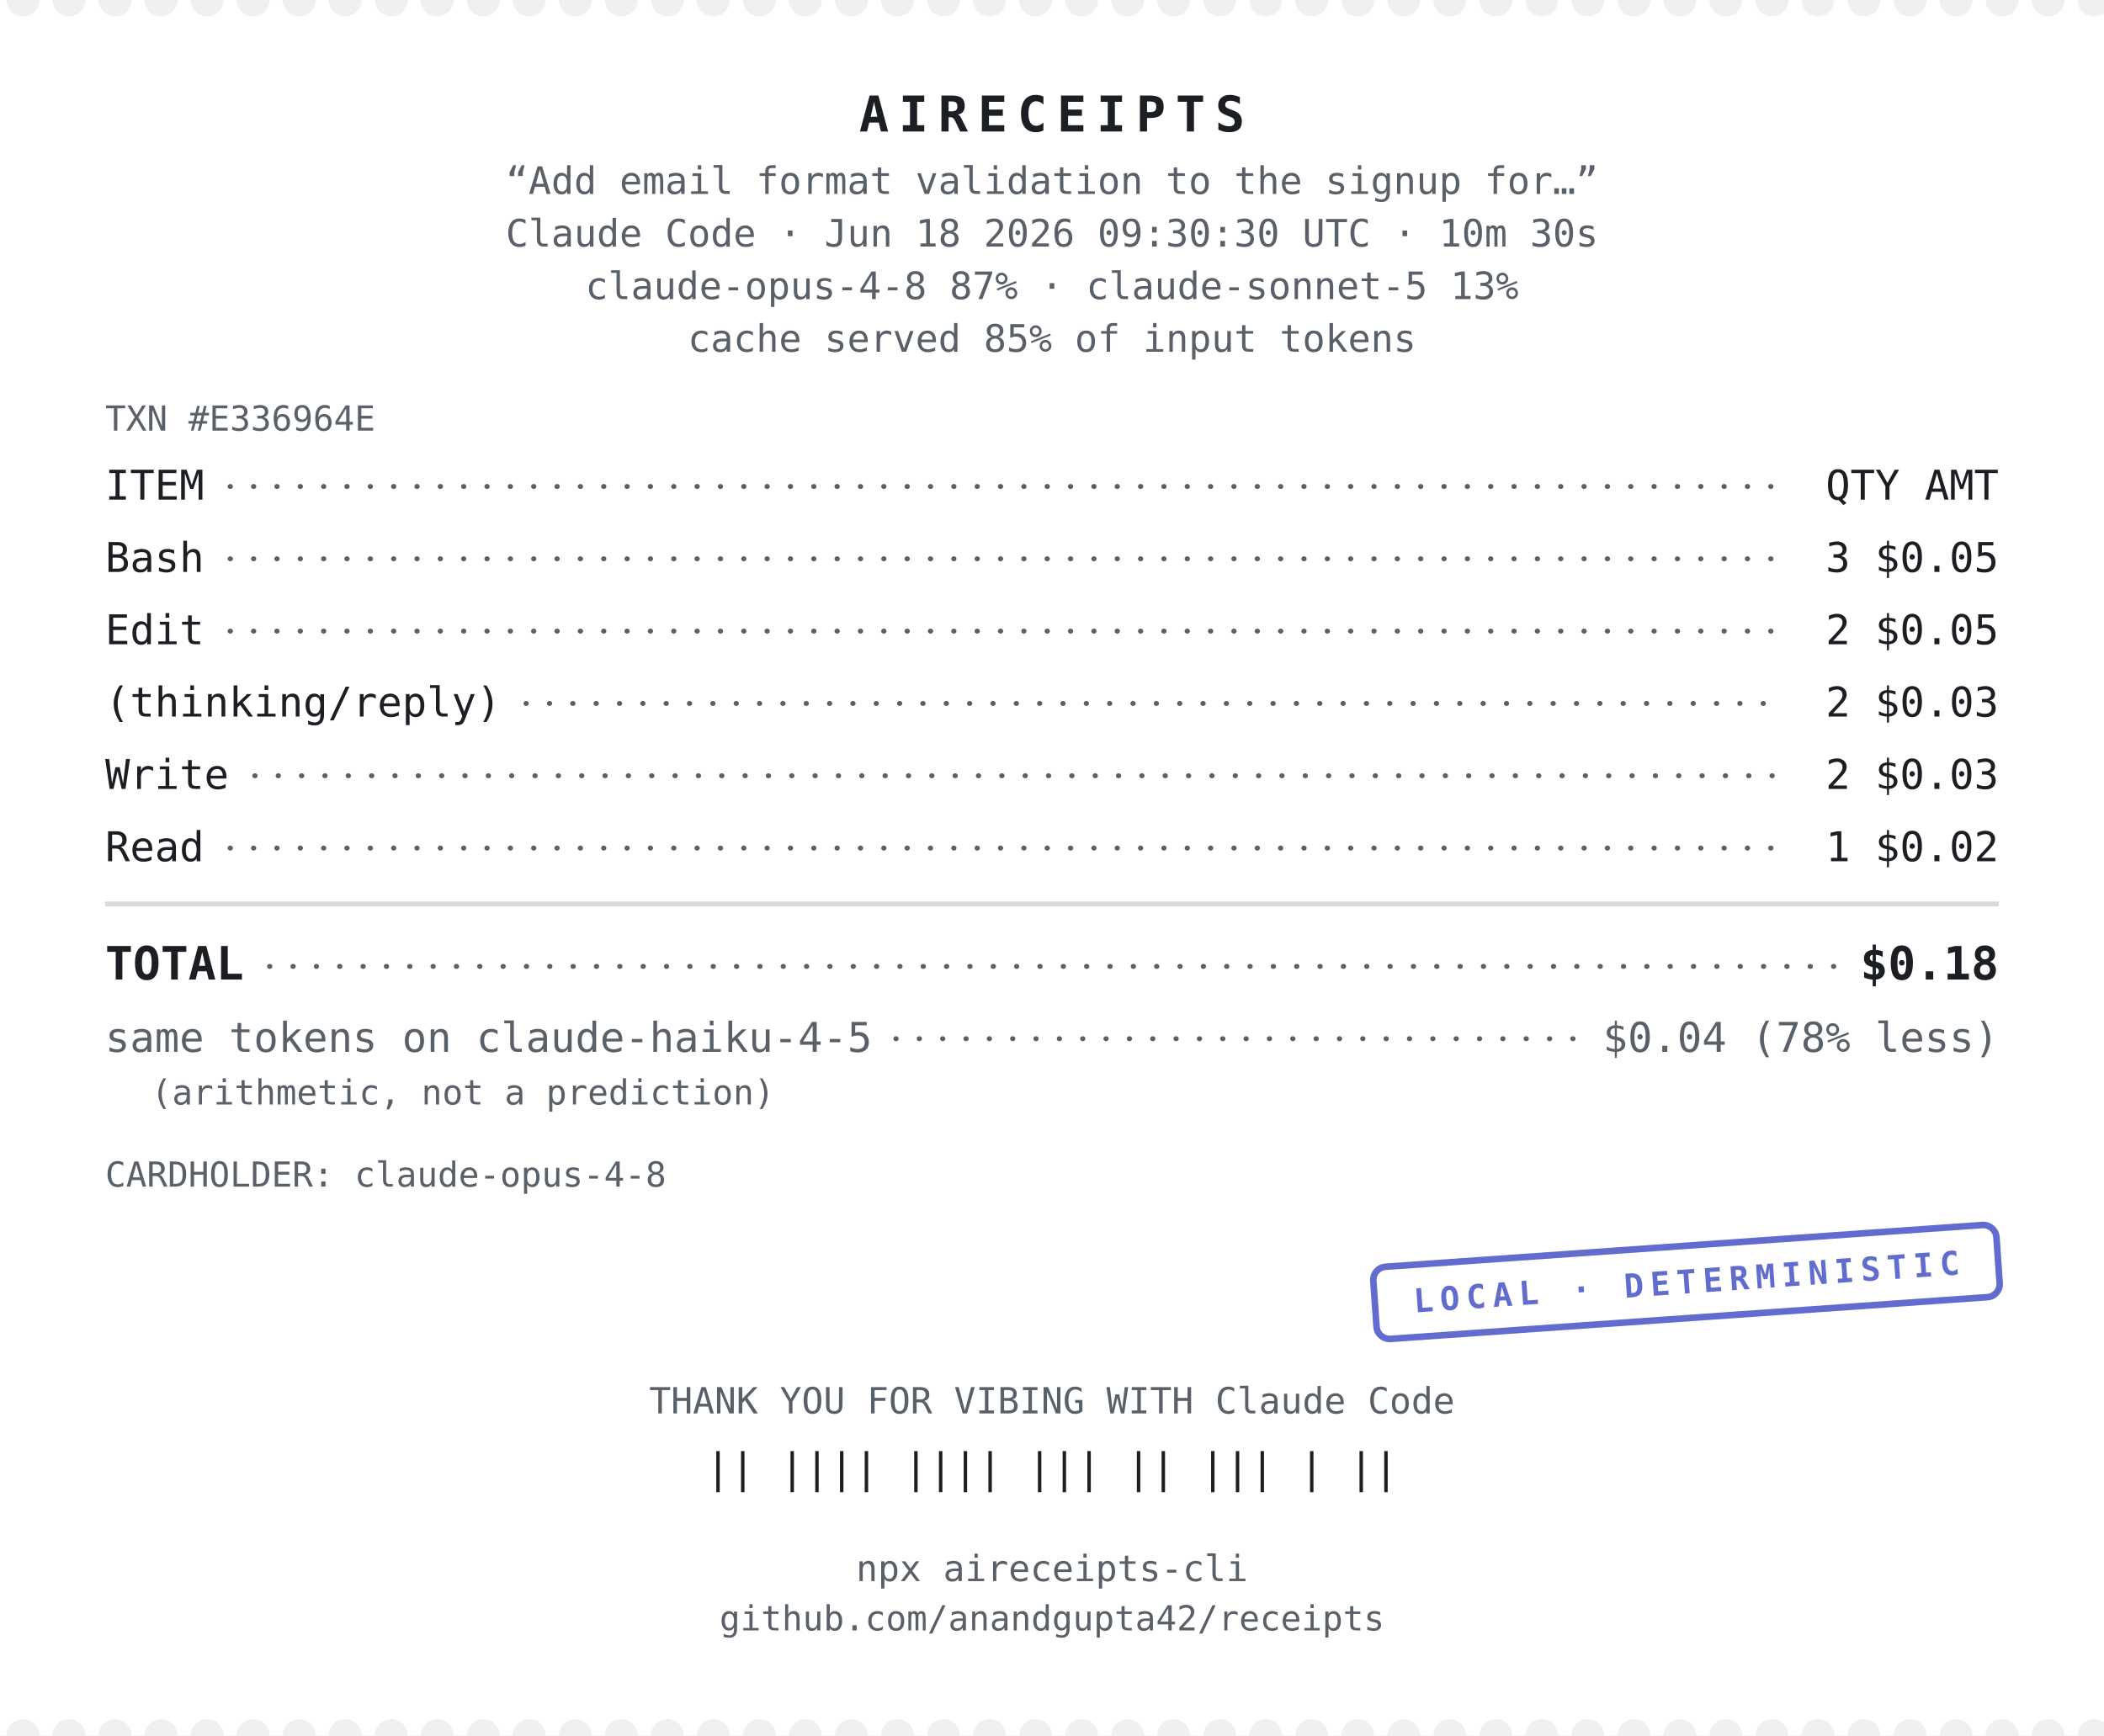
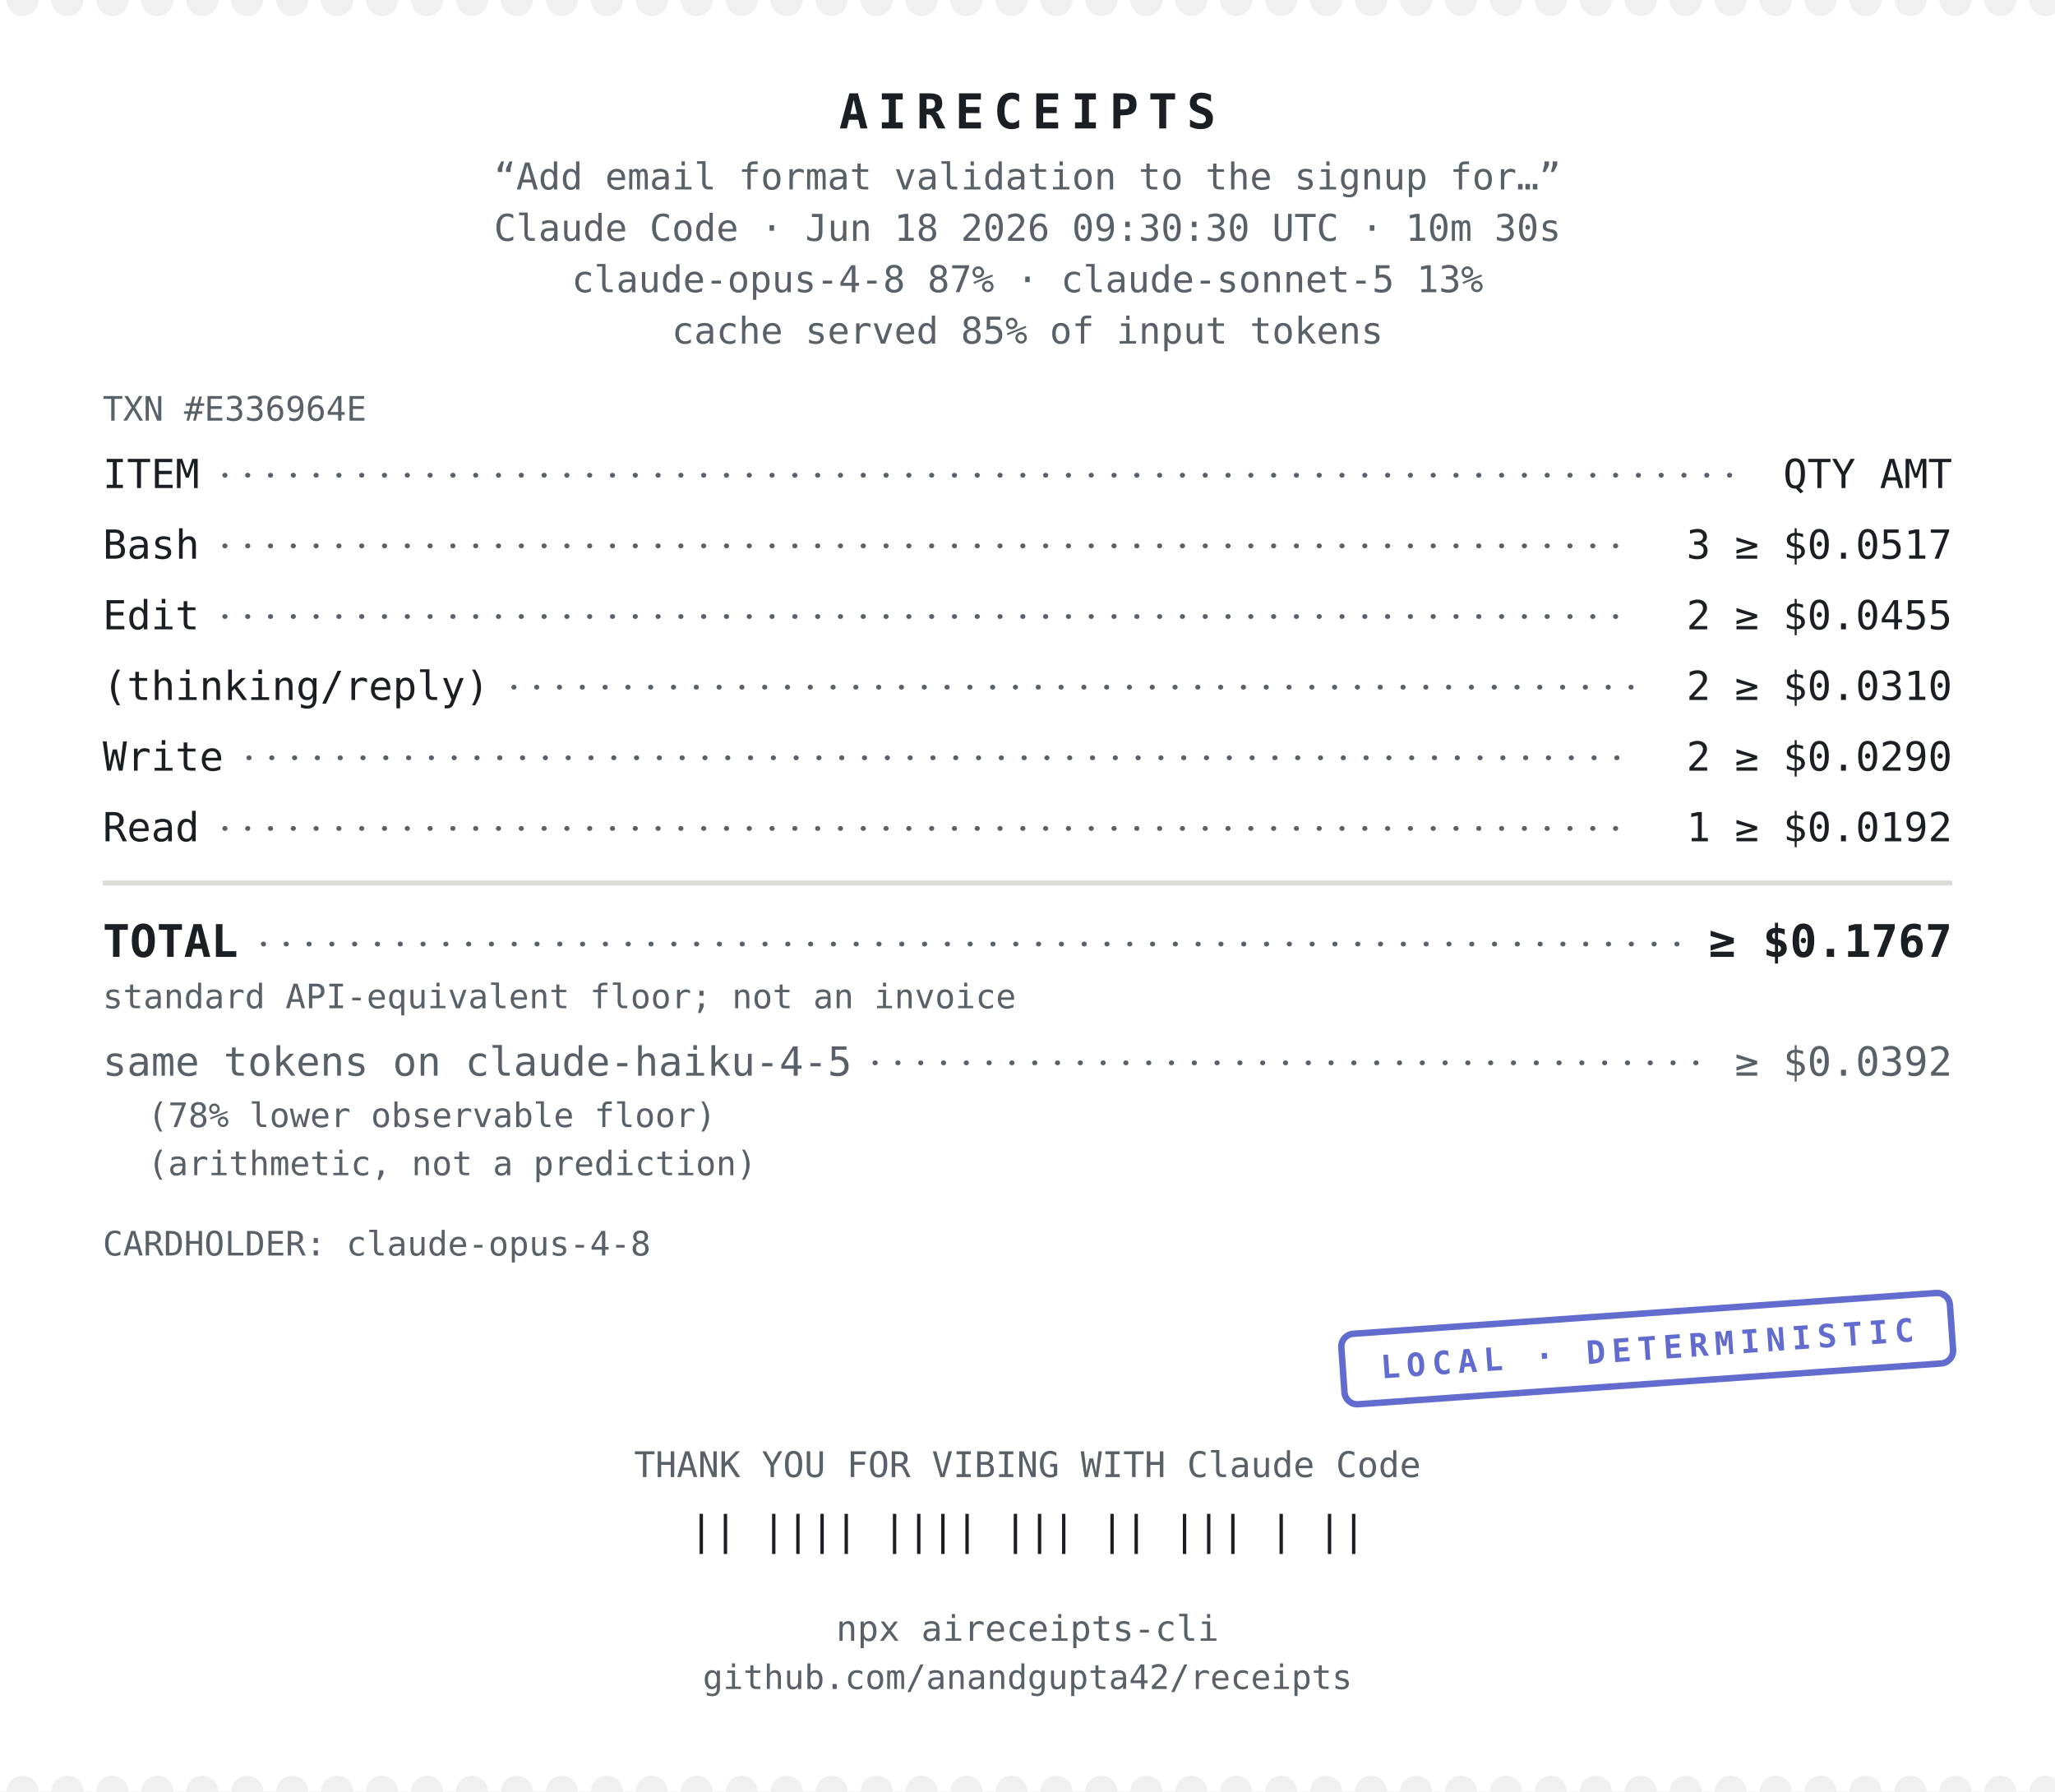
- <svg xmlns="http://www.w3.org/2000/svg" width="640" height="528" viewBox="0 0 640 528" font-family="&quot;SF Mono&quot;,&quot;Cascadia Code&quot;,&quot;JetBrains Mono&quot;,Menlo,Consolas,monospace" role="img" aria-label="aireceipts cost receipt">
+ <svg xmlns="http://www.w3.org/2000/svg" width="640" height="558" viewBox="0 0 640 558" font-family="&quot;SF Mono&quot;,&quot;Cascadia Code&quot;,&quot;JetBrains Mono&quot;,Menlo,Consolas,monospace" role="img" aria-label="aireceipts cost receipt">
  <g transform="translate(0 0)">
    <defs>
-       <mask id="perf-0" maskUnits="userSpaceOnUse" x="-5" y="-5" width="650" height="538">
-         <rect x="0" y="0" width="640" height="528" fill="#FFFFFF" />
+       <mask id="perf-0" maskUnits="userSpaceOnUse" x="-5" y="-5" width="650" height="568">
+         <rect x="0" y="0" width="640" height="558" fill="#FFFFFF" />
        <g class="perf-top">
          <circle cx="7" cy="0" r="5" fill="#000000" />
          <circle cx="21" cy="0" r="5" fill="#000000" />
          <circle cx="35" cy="0" r="5" fill="#000000" />
          <circle cx="49" cy="0" r="5" fill="#000000" />
          <circle cx="63" cy="0" r="5" fill="#000000" />
          <circle cx="77" cy="0" r="5" fill="#000000" />
          <circle cx="91" cy="0" r="5" fill="#000000" />
          <circle cx="105" cy="0" r="5" fill="#000000" />
          <circle cx="119" cy="0" r="5" fill="#000000" />
          <circle cx="133" cy="0" r="5" fill="#000000" />
          <circle cx="147" cy="0" r="5" fill="#000000" />
          <circle cx="161" cy="0" r="5" fill="#000000" />
          <circle cx="175" cy="0" r="5" fill="#000000" />
          <circle cx="189" cy="0" r="5" fill="#000000" />
          <circle cx="203" cy="0" r="5" fill="#000000" />
          <circle cx="217" cy="0" r="5" fill="#000000" />
          <circle cx="231" cy="0" r="5" fill="#000000" />
          <circle cx="245" cy="0" r="5" fill="#000000" />
          <circle cx="259" cy="0" r="5" fill="#000000" />
          <circle cx="273" cy="0" r="5" fill="#000000" />
          <circle cx="287" cy="0" r="5" fill="#000000" />
          <circle cx="301" cy="0" r="5" fill="#000000" />
          <circle cx="315" cy="0" r="5" fill="#000000" />
          <circle cx="329" cy="0" r="5" fill="#000000" />
          <circle cx="343" cy="0" r="5" fill="#000000" />
          <circle cx="357" cy="0" r="5" fill="#000000" />
          <circle cx="371" cy="0" r="5" fill="#000000" />
          <circle cx="385" cy="0" r="5" fill="#000000" />
          <circle cx="399" cy="0" r="5" fill="#000000" />
          <circle cx="413" cy="0" r="5" fill="#000000" />
          <circle cx="427" cy="0" r="5" fill="#000000" />
          <circle cx="441" cy="0" r="5" fill="#000000" />
          <circle cx="455" cy="0" r="5" fill="#000000" />
          <circle cx="469" cy="0" r="5" fill="#000000" />
          <circle cx="483" cy="0" r="5" fill="#000000" />
          <circle cx="497" cy="0" r="5" fill="#000000" />
          <circle cx="511" cy="0" r="5" fill="#000000" />
          <circle cx="525" cy="0" r="5" fill="#000000" />
          <circle cx="539" cy="0" r="5" fill="#000000" />
          <circle cx="553" cy="0" r="5" fill="#000000" />
          <circle cx="567" cy="0" r="5" fill="#000000" />
          <circle cx="581" cy="0" r="5" fill="#000000" />
          <circle cx="595" cy="0" r="5" fill="#000000" />
          <circle cx="609" cy="0" r="5" fill="#000000" />
          <circle cx="623" cy="0" r="5" fill="#000000" />
          <circle cx="637" cy="0" r="5" fill="#000000" />
        </g>
        <g class="perf-bottom">
-           <circle cx="7" cy="528" r="5" fill="#000000" />
-           <circle cx="21" cy="528" r="5" fill="#000000" />
-           <circle cx="35" cy="528" r="5" fill="#000000" />
-           <circle cx="49" cy="528" r="5" fill="#000000" />
-           <circle cx="63" cy="528" r="5" fill="#000000" />
-           <circle cx="77" cy="528" r="5" fill="#000000" />
-           <circle cx="91" cy="528" r="5" fill="#000000" />
-           <circle cx="105" cy="528" r="5" fill="#000000" />
-           <circle cx="119" cy="528" r="5" fill="#000000" />
-           <circle cx="133" cy="528" r="5" fill="#000000" />
-           <circle cx="147" cy="528" r="5" fill="#000000" />
-           <circle cx="161" cy="528" r="5" fill="#000000" />
-           <circle cx="175" cy="528" r="5" fill="#000000" />
-           <circle cx="189" cy="528" r="5" fill="#000000" />
-           <circle cx="203" cy="528" r="5" fill="#000000" />
-           <circle cx="217" cy="528" r="5" fill="#000000" />
-           <circle cx="231" cy="528" r="5" fill="#000000" />
-           <circle cx="245" cy="528" r="5" fill="#000000" />
-           <circle cx="259" cy="528" r="5" fill="#000000" />
-           <circle cx="273" cy="528" r="5" fill="#000000" />
-           <circle cx="287" cy="528" r="5" fill="#000000" />
-           <circle cx="301" cy="528" r="5" fill="#000000" />
-           <circle cx="315" cy="528" r="5" fill="#000000" />
-           <circle cx="329" cy="528" r="5" fill="#000000" />
-           <circle cx="343" cy="528" r="5" fill="#000000" />
-           <circle cx="357" cy="528" r="5" fill="#000000" />
-           <circle cx="371" cy="528" r="5" fill="#000000" />
-           <circle cx="385" cy="528" r="5" fill="#000000" />
-           <circle cx="399" cy="528" r="5" fill="#000000" />
-           <circle cx="413" cy="528" r="5" fill="#000000" />
-           <circle cx="427" cy="528" r="5" fill="#000000" />
-           <circle cx="441" cy="528" r="5" fill="#000000" />
-           <circle cx="455" cy="528" r="5" fill="#000000" />
-           <circle cx="469" cy="528" r="5" fill="#000000" />
-           <circle cx="483" cy="528" r="5" fill="#000000" />
-           <circle cx="497" cy="528" r="5" fill="#000000" />
-           <circle cx="511" cy="528" r="5" fill="#000000" />
-           <circle cx="525" cy="528" r="5" fill="#000000" />
-           <circle cx="539" cy="528" r="5" fill="#000000" />
-           <circle cx="553" cy="528" r="5" fill="#000000" />
-           <circle cx="567" cy="528" r="5" fill="#000000" />
-           <circle cx="581" cy="528" r="5" fill="#000000" />
-           <circle cx="595" cy="528" r="5" fill="#000000" />
-           <circle cx="609" cy="528" r="5" fill="#000000" />
-           <circle cx="623" cy="528" r="5" fill="#000000" />
-           <circle cx="637" cy="528" r="5" fill="#000000" />
+           <circle cx="7" cy="558" r="5" fill="#000000" />
+           <circle cx="21" cy="558" r="5" fill="#000000" />
+           <circle cx="35" cy="558" r="5" fill="#000000" />
+           <circle cx="49" cy="558" r="5" fill="#000000" />
+           <circle cx="63" cy="558" r="5" fill="#000000" />
+           <circle cx="77" cy="558" r="5" fill="#000000" />
+           <circle cx="91" cy="558" r="5" fill="#000000" />
+           <circle cx="105" cy="558" r="5" fill="#000000" />
+           <circle cx="119" cy="558" r="5" fill="#000000" />
+           <circle cx="133" cy="558" r="5" fill="#000000" />
+           <circle cx="147" cy="558" r="5" fill="#000000" />
+           <circle cx="161" cy="558" r="5" fill="#000000" />
+           <circle cx="175" cy="558" r="5" fill="#000000" />
+           <circle cx="189" cy="558" r="5" fill="#000000" />
+           <circle cx="203" cy="558" r="5" fill="#000000" />
+           <circle cx="217" cy="558" r="5" fill="#000000" />
+           <circle cx="231" cy="558" r="5" fill="#000000" />
+           <circle cx="245" cy="558" r="5" fill="#000000" />
+           <circle cx="259" cy="558" r="5" fill="#000000" />
+           <circle cx="273" cy="558" r="5" fill="#000000" />
+           <circle cx="287" cy="558" r="5" fill="#000000" />
+           <circle cx="301" cy="558" r="5" fill="#000000" />
+           <circle cx="315" cy="558" r="5" fill="#000000" />
+           <circle cx="329" cy="558" r="5" fill="#000000" />
+           <circle cx="343" cy="558" r="5" fill="#000000" />
+           <circle cx="357" cy="558" r="5" fill="#000000" />
+           <circle cx="371" cy="558" r="5" fill="#000000" />
+           <circle cx="385" cy="558" r="5" fill="#000000" />
+           <circle cx="399" cy="558" r="5" fill="#000000" />
+           <circle cx="413" cy="558" r="5" fill="#000000" />
+           <circle cx="427" cy="558" r="5" fill="#000000" />
+           <circle cx="441" cy="558" r="5" fill="#000000" />
+           <circle cx="455" cy="558" r="5" fill="#000000" />
+           <circle cx="469" cy="558" r="5" fill="#000000" />
+           <circle cx="483" cy="558" r="5" fill="#000000" />
+           <circle cx="497" cy="558" r="5" fill="#000000" />
+           <circle cx="511" cy="558" r="5" fill="#000000" />
+           <circle cx="525" cy="558" r="5" fill="#000000" />
+           <circle cx="539" cy="558" r="5" fill="#000000" />
+           <circle cx="553" cy="558" r="5" fill="#000000" />
+           <circle cx="567" cy="558" r="5" fill="#000000" />
+           <circle cx="581" cy="558" r="5" fill="#000000" />
+           <circle cx="595" cy="558" r="5" fill="#000000" />
+           <circle cx="609" cy="558" r="5" fill="#000000" />
+           <circle cx="623" cy="558" r="5" fill="#000000" />
+           <circle cx="637" cy="558" r="5" fill="#000000" />
        </g>
      </mask>
    </defs>
-     <rect x="0" y="0" width="640" height="528" fill="#FFFFFF" mask="url(#perf-0)" />
+     <rect x="0" y="0" width="640" height="558" fill="#FFFFFF" mask="url(#perf-0)" />
    <text x="320" y="40" font-size="15" fill="#1B1E22" text-anchor="middle" font-weight="700" letter-spacing="3">AIRECEIPTS</text>
    <text x="320" y="59" font-size="11.5" fill="#5A6068" text-anchor="middle">“Add email format validation to the signup for…”</text>
    <text x="320" y="75" font-size="11.5" fill="#5A6068" text-anchor="middle">Claude Code · Jun 18 2026 09:30:30 UTC · 10m 30s</text>
    <text x="320" y="91" font-size="11.5" fill="#5A6068" text-anchor="middle">claude-opus-4-8 87% · claude-sonnet-5 13%</text>
    <text x="320" y="107" font-size="11.5" fill="#5A6068" text-anchor="middle">cache served 85% of input tokens</text>
    <text x="32" y="131" font-size="10.5" fill="#5A6068" text-anchor="start">TXN #E336964E</text>
    <text x="32" y="152" font-size="12.5" fill="#1B1E22" text-anchor="start">ITEM</text>
    <text x="608" y="152" font-size="12.5" fill="#1B1E22" text-anchor="end">QTY  AMT</text>
    <line x1="70" y1="148" x2="540" y2="148" stroke="#5A6068" stroke-width="1.5" stroke-linecap="round" stroke-dasharray="0.1 7" />
    <text x="32" y="174" font-size="12.5" fill="#1B1E22" text-anchor="start">Bash</text>
-     <text x="608" y="174" font-size="12.5" fill="#1B1E22" text-anchor="end">3  $0.05</text>
-     <line x1="70" y1="170" x2="540" y2="170" stroke="#5A6068" stroke-width="1.5" stroke-linecap="round" stroke-dasharray="0.1 7" />
+     <text x="608" y="174" font-size="12.5" fill="#1B1E22" text-anchor="end">3  ≥ $0.0517</text>
+     <line x1="70" y1="170" x2="510" y2="170" stroke="#5A6068" stroke-width="1.5" stroke-linecap="round" stroke-dasharray="0.1 7" />
    <text x="32" y="196" font-size="12.5" fill="#1B1E22" text-anchor="start">Edit</text>
-     <text x="608" y="196" font-size="12.5" fill="#1B1E22" text-anchor="end">2  $0.05</text>
-     <line x1="70" y1="192" x2="540" y2="192" stroke="#5A6068" stroke-width="1.5" stroke-linecap="round" stroke-dasharray="0.1 7" />
+     <text x="608" y="196" font-size="12.5" fill="#1B1E22" text-anchor="end">2  ≥ $0.0455</text>
+     <line x1="70" y1="192" x2="510" y2="192" stroke="#5A6068" stroke-width="1.5" stroke-linecap="round" stroke-dasharray="0.1 7" />
    <text x="32" y="218" font-size="12.5" fill="#1B1E22" text-anchor="start">(thinking/reply)</text>
-     <text x="608" y="218" font-size="12.5" fill="#1B1E22" text-anchor="end">2  $0.03</text>
-     <line x1="160" y1="214" x2="540" y2="214" stroke="#5A6068" stroke-width="1.5" stroke-linecap="round" stroke-dasharray="0.1 7" />
+     <text x="608" y="218" font-size="12.5" fill="#1B1E22" text-anchor="end">2  ≥ $0.0310</text>
+     <line x1="160" y1="214" x2="510" y2="214" stroke="#5A6068" stroke-width="1.5" stroke-linecap="round" stroke-dasharray="0.1 7" />
    <text x="32" y="240" font-size="12.5" fill="#1B1E22" text-anchor="start">Write</text>
-     <text x="608" y="240" font-size="12.5" fill="#1B1E22" text-anchor="end">2  $0.03</text>
-     <line x1="77.5" y1="236" x2="540" y2="236" stroke="#5A6068" stroke-width="1.5" stroke-linecap="round" stroke-dasharray="0.1 7" />
+     <text x="608" y="240" font-size="12.5" fill="#1B1E22" text-anchor="end">2  ≥ $0.0290</text>
+     <line x1="77.5" y1="236" x2="510" y2="236" stroke="#5A6068" stroke-width="1.5" stroke-linecap="round" stroke-dasharray="0.1 7" />
    <text x="32" y="262" font-size="12.5" fill="#1B1E22" text-anchor="start">Read</text>
-     <text x="608" y="262" font-size="12.5" fill="#1B1E22" text-anchor="end">1  $0.02</text>
-     <line x1="70" y1="258" x2="540" y2="258" stroke="#5A6068" stroke-width="1.5" stroke-linecap="round" stroke-dasharray="0.1 7" />
+     <text x="608" y="262" font-size="12.5" fill="#1B1E22" text-anchor="end">1  ≥ $0.0192</text>
+     <line x1="70" y1="258" x2="510" y2="258" stroke="#5A6068" stroke-width="1.5" stroke-linecap="round" stroke-dasharray="0.1 7" />
    <line x1="32" y1="275" x2="608" y2="275" stroke="#D8DBD6" stroke-width="1.5" />
    <text x="32" y="298" font-size="14" fill="#1B1E22" text-anchor="start" font-weight="700">TOTAL</text>
-     <text x="608" y="298" font-size="14" fill="#1B1E22" text-anchor="end" font-weight="700">$0.18</text>
-     <line x1="82" y1="294" x2="558" y2="294" stroke="#5A6068" stroke-width="1.5" stroke-linecap="round" stroke-dasharray="0.1 7" />
-     <text x="32" y="320" font-size="12.5" fill="#5A6068" text-anchor="start" font-weight="400">same tokens on claude-haiku-4-5</text>
-     <text x="608" y="320" font-size="12.5" fill="#5A6068" text-anchor="end" font-weight="400">$0.04 (78% less)</text>
-     <line x1="272.5" y1="316" x2="480" y2="316" stroke="#5A6068" stroke-width="1.5" stroke-linecap="round" stroke-dasharray="0.1 7" />
-     <text x="46" y="336" font-size="10.5" fill="#5A6068" text-anchor="start">(arithmetic, not a prediction)</text>
-     <text x="32" y="361" font-size="10.5" fill="#5A6068" text-anchor="start">CARDHOLDER: claude-opus-4-8</text>
-     <g class="stamp" opacity="0.8" transform="rotate(-4 513 390)">
-       <rect x="418" y="379" width="190" height="22" rx="4" fill="none" stroke="#3947C2" stroke-width="2" />
-       <text x="513" y="393.5" font-size="10" fill="#3947C2" text-anchor="middle" font-weight="700" letter-spacing="2">LOCAL · DETERMINISTIC</text>
+     <text x="608" y="298" font-size="14" fill="#1B1E22" text-anchor="end" font-weight="700">≥ $0.1767</text>
+     <line x1="82" y1="294" x2="524.4" y2="294" stroke="#5A6068" stroke-width="1.5" stroke-linecap="round" stroke-dasharray="0.1 7" />
+     <text x="32" y="314" font-size="10.5" fill="#5A6068" text-anchor="start">standard API-equivalent floor; not an invoice</text>
+     <text x="32" y="335" font-size="12.5" fill="#5A6068" text-anchor="start" font-weight="400">same tokens on claude-haiku-4-5</text>
+     <text x="608" y="335" font-size="12.5" fill="#5A6068" text-anchor="end" font-weight="400">≥ $0.0392</text>
+     <line x1="272.5" y1="331" x2="532.5" y2="331" stroke="#5A6068" stroke-width="1.5" stroke-linecap="round" stroke-dasharray="0.1 7" />
+     <text x="46" y="351" font-size="10.5" fill="#5A6068" text-anchor="start">(78% lower observable floor)</text>
+     <text x="46" y="366" font-size="10.5" fill="#5A6068" text-anchor="start">(arithmetic, not a prediction)</text>
+     <text x="32" y="391" font-size="10.5" fill="#5A6068" text-anchor="start">CARDHOLDER: claude-opus-4-8</text>
+     <g class="stamp" opacity="0.8" transform="rotate(-4 513 420)">
+       <rect x="418" y="409" width="190" height="22" rx="4" fill="none" stroke="#3947C2" stroke-width="2" />
+       <text x="513" y="423.5" font-size="10" fill="#3947C2" text-anchor="middle" font-weight="700" letter-spacing="2">LOCAL · DETERMINISTIC</text>
    </g>
-     <text x="320" y="430" font-size="11" fill="#5A6068" text-anchor="middle">THANK YOU FOR VIBING WITH Claude Code</text>
-     <text x="320" y="451" font-size="12.5" fill="#1B1E22" text-anchor="middle">|| |||| |||| ||| || ||| | ||</text>
-     <text x="320" y="481" font-size="11" fill="#5A6068" text-anchor="middle">npx aireceipts-cli</text>
-     <text x="320" y="496" font-size="10.5" fill="#5A6068" text-anchor="middle">github.com/anandgupta42/receipts</text>
+     <text x="320" y="460" font-size="11" fill="#5A6068" text-anchor="middle">THANK YOU FOR VIBING WITH Claude Code</text>
+     <text x="320" y="481" font-size="12.5" fill="#1B1E22" text-anchor="middle">|| |||| |||| ||| || ||| | ||</text>
+     <text x="320" y="511" font-size="11" fill="#5A6068" text-anchor="middle">npx aireceipts-cli</text>
+     <text x="320" y="526" font-size="10.5" fill="#5A6068" text-anchor="middle">github.com/anandgupta42/receipts</text>
  </g>
</svg>
